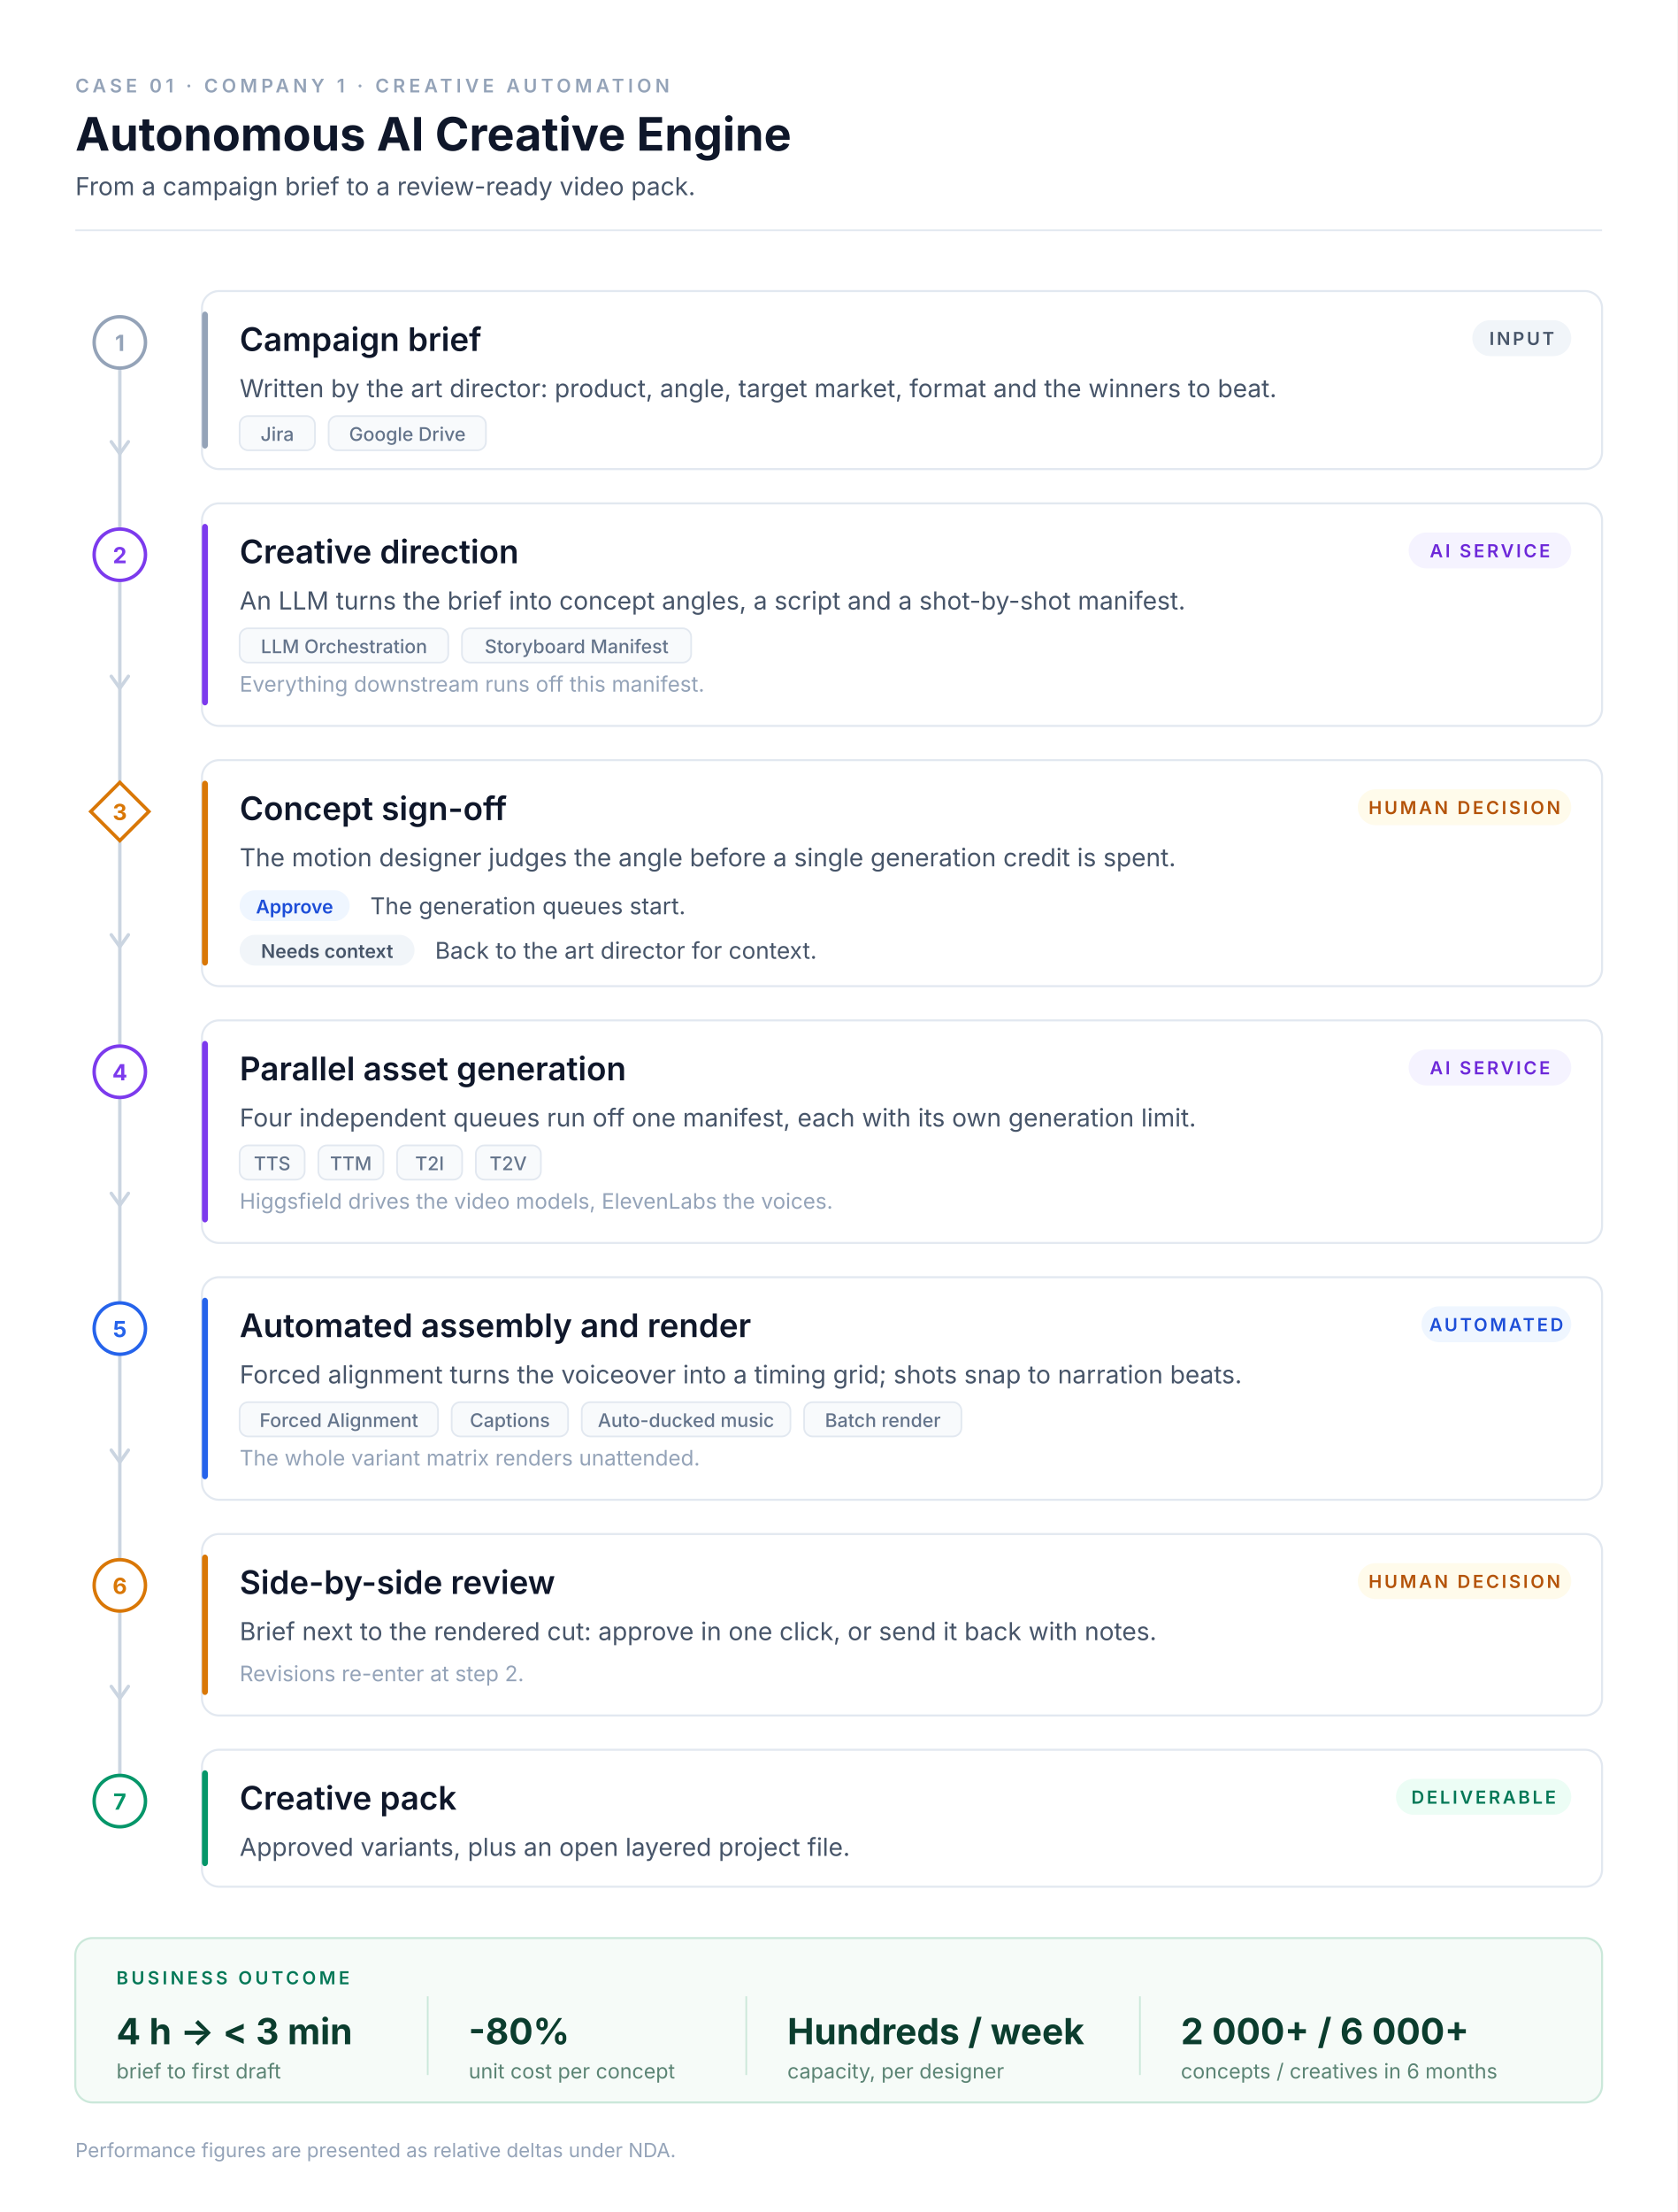
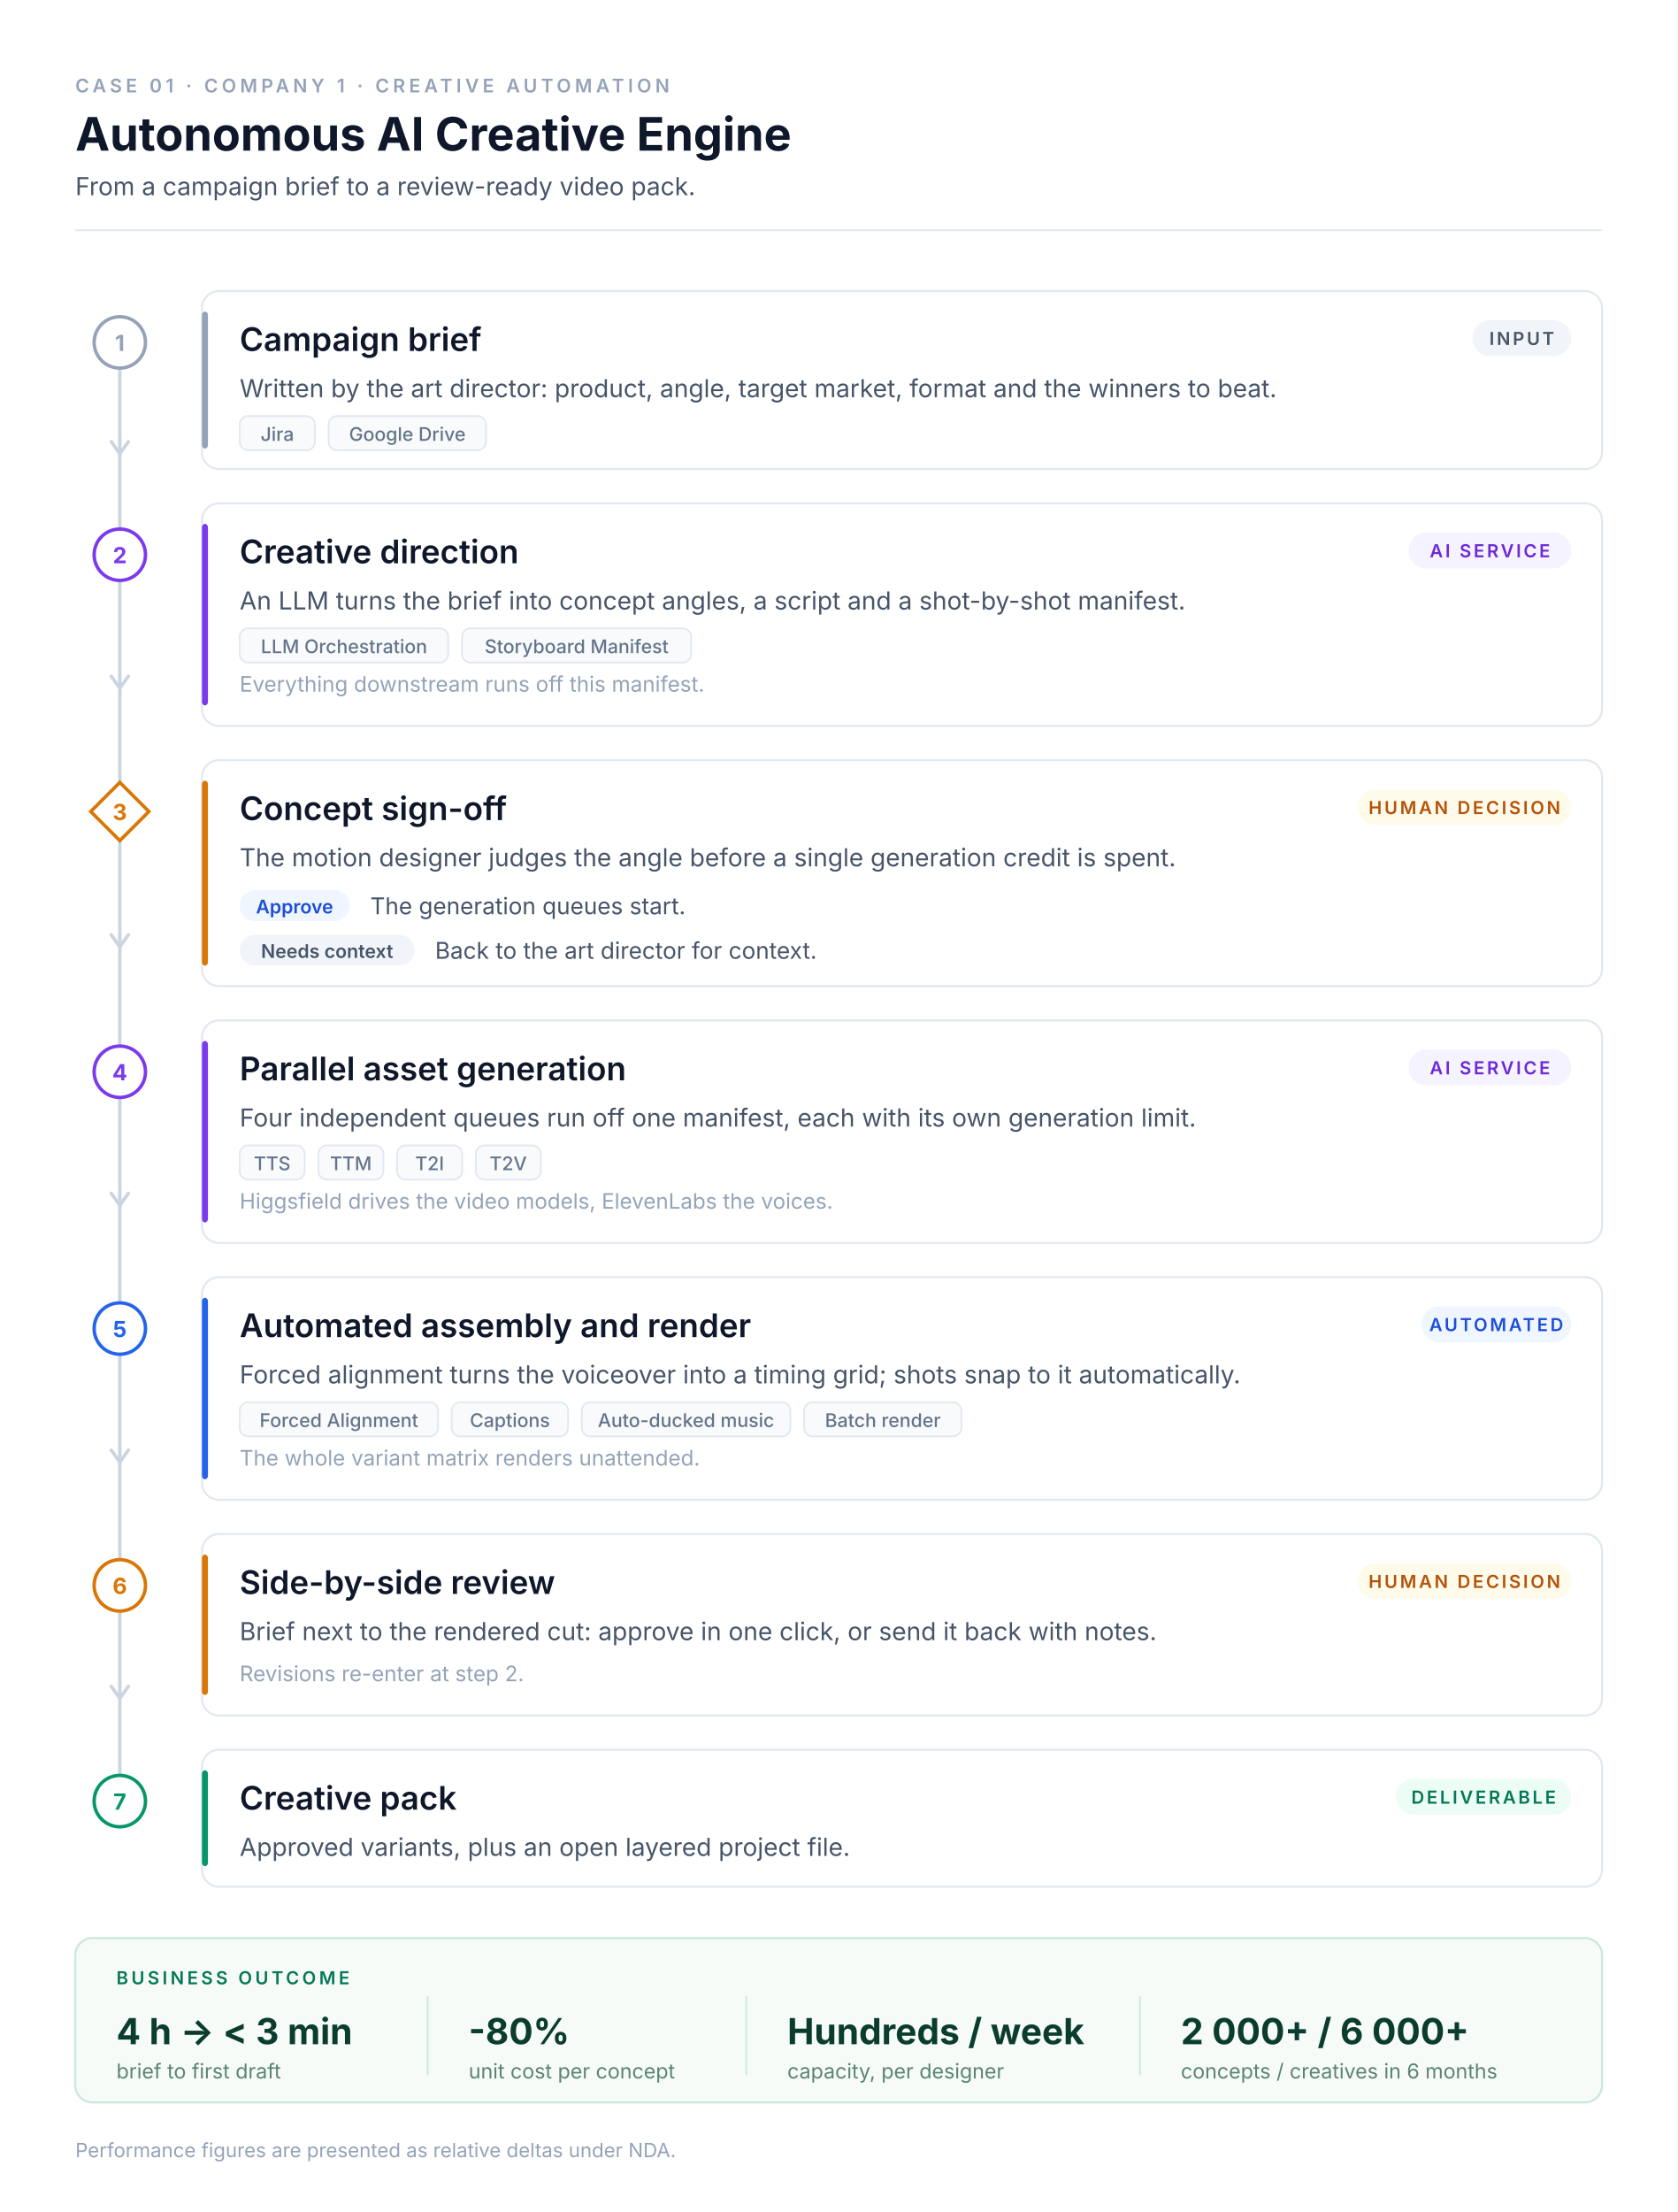
<svg xmlns="http://www.w3.org/2000/svg" width="980" height="1292" viewBox="0 0 980 1292">
  <rect width="980" height="1292" fill="#FFFFFF" />
  <path d="M70 200 L70 1052" stroke="#CBD5E1" stroke-width="2" fill="none" />
  <path d="M65 258.0 L70 265.0 L75 258.0" fill="none" stroke="#CBD5E1" stroke-width="2" stroke-linecap="round" stroke-linejoin="round" />
  <path d="M65 395.0 L70 402.0 L75 395.0" fill="none" stroke="#CBD5E1" stroke-width="2" stroke-linecap="round" stroke-linejoin="round" />
  <path d="M65 546.0 L70 553.0 L75 546.0" fill="none" stroke="#CBD5E1" stroke-width="2" stroke-linecap="round" stroke-linejoin="round" />
  <path d="M65 697.0 L70 704.0 L75 697.0" fill="none" stroke="#CBD5E1" stroke-width="2" stroke-linecap="round" stroke-linejoin="round" />
  <path d="M65 847.0 L70 854.0 L75 847.0" fill="none" stroke="#CBD5E1" stroke-width="2" stroke-linecap="round" stroke-linejoin="round" />
  <path d="M65 985.0 L70 992.0 L75 985.0" fill="none" stroke="#CBD5E1" stroke-width="2" stroke-linecap="round" stroke-linejoin="round" />
  <circle cx="70" cy="200" r="15" fill="#FFFFFF" stroke="#94A3B8" stroke-width="2" />
  <text x="70" y="205" font-family="Inter, Helvetica Neue, Arial, sans-serif" font-size="13" font-weight="700" fill="#94A3B8" text-anchor="middle">1</text>
  <circle cx="70" cy="324" r="15" fill="#FFFFFF" stroke="#7C3AED" stroke-width="2" />
  <text x="70" y="329" font-family="Inter, Helvetica Neue, Arial, sans-serif" font-size="13" font-weight="700" fill="#7C3AED" text-anchor="middle">2</text>
  <path d="M70 457 L87 474 L70 491 L53 474 Z" fill="#FFFFFF" stroke="#D97706" stroke-width="2" />
  <text x="70" y="479" font-family="Inter, Helvetica Neue, Arial, sans-serif" font-size="13" font-weight="700" fill="#D97706" text-anchor="middle">3</text>
  <circle cx="70" cy="626" r="15" fill="#FFFFFF" stroke="#7C3AED" stroke-width="2" />
  <text x="70" y="631" font-family="Inter, Helvetica Neue, Arial, sans-serif" font-size="13" font-weight="700" fill="#7C3AED" text-anchor="middle">4</text>
  <circle cx="70" cy="776" r="15" fill="#FFFFFF" stroke="#2563EB" stroke-width="2" />
  <text x="70" y="781" font-family="Inter, Helvetica Neue, Arial, sans-serif" font-size="13" font-weight="700" fill="#2563EB" text-anchor="middle">5</text>
  <circle cx="70" cy="926" r="15" fill="#FFFFFF" stroke="#D97706" stroke-width="2" />
  <text x="70" y="931" font-family="Inter, Helvetica Neue, Arial, sans-serif" font-size="13" font-weight="700" fill="#D97706" text-anchor="middle">6</text>
  <circle cx="70" cy="1052" r="15" fill="#FFFFFF" stroke="#059669" stroke-width="2" />
  <text x="70" y="1057" font-family="Inter, Helvetica Neue, Arial, sans-serif" font-size="13" font-weight="700" fill="#059669" text-anchor="middle">7</text>
  <text x="44.0" y="54.0" font-family="Inter, Helvetica Neue, Arial, sans-serif" font-size="11" font-weight="600" fill="#94A3B8" text-anchor="start" letter-spacing="2.2">CASE 01 · COMPANY 1 · CREATIVE AUTOMATION</text>
  <text x="44.0" y="88.0" font-family="Inter, Helvetica Neue, Arial, sans-serif" font-size="27" font-weight="700" fill="#0F172A" text-anchor="start">Autonomous AI Creative Engine</text>
  <text x="44.0" y="114.0" font-family="Inter, Helvetica Neue, Arial, sans-serif" font-size="14.5" font-weight="400" fill="#475569" text-anchor="start">From a campaign brief to a review-ready video pack.</text>
  <rect x="44.0" y="134.0" width="892.0" height="1.0" rx="0" fill="#E2E8F0" stroke="none" stroke-width="1" />
  <rect x="118.0" y="170.0" width="818.0" height="104.0" rx="10" fill="#FFFFFF" stroke="#E2E8F0" stroke-width="1.2" />
  <rect x="118.0" y="182.0" width="3.5" height="80.0" rx="2" fill="#94A3B8" stroke="none" stroke-width="1" />
  <rect x="860.2" y="187.0" width="57.8" height="21.0" rx="10.5" fill="#F1F5F9" stroke="none" stroke-width="1" />
  <text x="889.1" y="201.5" font-family="Inter, Helvetica Neue, Arial, sans-serif" font-size="10.5" font-weight="600" fill="#475569" text-anchor="middle" letter-spacing="1.4">INPUT</text>
  <text x="140.0" y="205.0" font-family="Inter, Helvetica Neue, Arial, sans-serif" font-size="19" font-weight="600" fill="#0F172A" text-anchor="start">Campaign brief</text>
  <text x="140.0" y="232.0" font-family="Inter, Helvetica Neue, Arial, sans-serif" font-size="14.5" font-weight="400" fill="#475569" text-anchor="start">Written by the art director: product, angle, target market, format and the winners to beat.</text>
  <rect x="140.0" y="243.0" width="44.0" height="20.0" rx="5" fill="#F8FAFC" stroke="#E2E8F0" stroke-width="1" />
  <text x="162.0" y="257.5" font-family="Inter, Helvetica Neue, Arial, sans-serif" font-size="11" font-weight="500" fill="#64748B" text-anchor="middle">Jira</text>
  <rect x="192.0" y="243.0" width="91.9" height="20.0" rx="5" fill="#F8FAFC" stroke="#E2E8F0" stroke-width="1" />
  <text x="238.0" y="257.5" font-family="Inter, Helvetica Neue, Arial, sans-serif" font-size="11" font-weight="500" fill="#64748B" text-anchor="middle">Google Drive</text>
  <rect x="118.0" y="294.0" width="818.0" height="130.0" rx="10" fill="#FFFFFF" stroke="#E2E8F0" stroke-width="1.2" />
  <rect x="118.0" y="306.0" width="3.5" height="106.0" rx="2" fill="#7C3AED" stroke="none" stroke-width="1" />
  <rect x="823.0" y="311.0" width="95.0" height="21.0" rx="10.5" fill="#F5F3FF" stroke="none" stroke-width="1" />
  <text x="870.5" y="325.5" font-family="Inter, Helvetica Neue, Arial, sans-serif" font-size="10.5" font-weight="600" fill="#6D28D9" text-anchor="middle" letter-spacing="1.4">AI SERVICE</text>
  <text x="140.0" y="329.0" font-family="Inter, Helvetica Neue, Arial, sans-serif" font-size="19" font-weight="600" fill="#0F172A" text-anchor="start">Creative direction</text>
  <text x="140.0" y="356.0" font-family="Inter, Helvetica Neue, Arial, sans-serif" font-size="14.5" font-weight="400" fill="#475569" text-anchor="start">An LLM turns the brief into concept angles, a script and a shot-by-shot manifest.</text>
  <rect x="140.0" y="367.0" width="121.9" height="20.0" rx="5" fill="#F8FAFC" stroke="#E2E8F0" stroke-width="1" />
  <text x="201.0" y="381.5" font-family="Inter, Helvetica Neue, Arial, sans-serif" font-size="11" font-weight="500" fill="#64748B" text-anchor="middle">LLM Orchestration</text>
  <rect x="269.9" y="367.0" width="133.9" height="20.0" rx="5" fill="#F8FAFC" stroke="#E2E8F0" stroke-width="1" />
  <text x="336.9" y="381.5" font-family="Inter, Helvetica Neue, Arial, sans-serif" font-size="11" font-weight="500" fill="#64748B" text-anchor="middle">Storyboard Manifest</text>
  <text x="140.0" y="404.0" font-family="Inter, Helvetica Neue, Arial, sans-serif" font-size="12.5" font-weight="400" fill="#94A3B8" text-anchor="start">Everything downstream runs off this manifest.</text>
  <rect x="118.0" y="444.0" width="818.0" height="132.0" rx="10" fill="#FFFFFF" stroke="#E2E8F0" stroke-width="1.2" />
  <rect x="118.0" y="456.0" width="3.5" height="108.0" rx="2" fill="#D97706" stroke="none" stroke-width="1" />
  <rect x="793.3" y="461.0" width="124.7" height="21.0" rx="10.5" fill="#FFFBEB" stroke="none" stroke-width="1" />
  <text x="855.6" y="475.5" font-family="Inter, Helvetica Neue, Arial, sans-serif" font-size="10.5" font-weight="600" fill="#B45309" text-anchor="middle" letter-spacing="1.4">HUMAN DECISION</text>
  <text x="140.0" y="479.0" font-family="Inter, Helvetica Neue, Arial, sans-serif" font-size="19" font-weight="600" fill="#0F172A" text-anchor="start">Concept sign-off</text>
  <text x="140.0" y="506.0" font-family="Inter, Helvetica Neue, Arial, sans-serif" font-size="14.5" font-weight="400" fill="#475569" text-anchor="start">The motion designer judges the angle before a single generation credit is spent.</text>
  <rect x="140.0" y="520.0" width="64.3" height="18.0" rx="9" fill="#EFF6FF" stroke="none" stroke-width="1" />
  <text x="172.1" y="533.5" font-family="Inter, Helvetica Neue, Arial, sans-serif" font-size="11" font-weight="600" fill="#1D4ED8" text-anchor="middle">Approve</text>
  <text x="216.3" y="534.0" font-family="Inter, Helvetica Neue, Arial, sans-serif" font-size="13.5" font-weight="400" fill="#475569" text-anchor="start">The generation queues start.</text>
  <rect x="140.0" y="546.0" width="102.2" height="18.0" rx="9" fill="#F1F5F9" stroke="none" stroke-width="1" />
  <text x="191.1" y="559.5" font-family="Inter, Helvetica Neue, Arial, sans-serif" font-size="11" font-weight="600" fill="#475569" text-anchor="middle">Needs context</text>
  <text x="254.2" y="560.0" font-family="Inter, Helvetica Neue, Arial, sans-serif" font-size="13.5" font-weight="400" fill="#475569" text-anchor="start">Back to the art director for context.</text>
  <rect x="118.0" y="596.0" width="818.0" height="130.0" rx="10" fill="#FFFFFF" stroke="#E2E8F0" stroke-width="1.2" />
  <rect x="118.0" y="608.0" width="3.5" height="106.0" rx="2" fill="#7C3AED" stroke="none" stroke-width="1" />
  <rect x="823.0" y="613.0" width="95.0" height="21.0" rx="10.5" fill="#F5F3FF" stroke="none" stroke-width="1" />
  <text x="870.5" y="627.5" font-family="Inter, Helvetica Neue, Arial, sans-serif" font-size="10.5" font-weight="600" fill="#6D28D9" text-anchor="middle" letter-spacing="1.4">AI SERVICE</text>
  <text x="140.0" y="631.0" font-family="Inter, Helvetica Neue, Arial, sans-serif" font-size="19" font-weight="600" fill="#0F172A" text-anchor="start">Parallel asset generation</text>
  <text x="140.0" y="658.0" font-family="Inter, Helvetica Neue, Arial, sans-serif" font-size="14.5" font-weight="400" fill="#475569" text-anchor="start">Four independent queues run off one manifest, each with its own generation limit.</text>
  <rect x="140.0" y="669.0" width="38.0" height="20.0" rx="5" fill="#F8FAFC" stroke="#E2E8F0" stroke-width="1" />
  <text x="159.0" y="683.5" font-family="Inter, Helvetica Neue, Arial, sans-serif" font-size="11" font-weight="500" fill="#64748B" text-anchor="middle">TTS</text>
  <rect x="186.0" y="669.0" width="38.0" height="20.0" rx="5" fill="#F8FAFC" stroke="#E2E8F0" stroke-width="1" />
  <text x="205.0" y="683.5" font-family="Inter, Helvetica Neue, Arial, sans-serif" font-size="11" font-weight="500" fill="#64748B" text-anchor="middle">TTM</text>
  <rect x="232.0" y="669.0" width="38.0" height="20.0" rx="5" fill="#F8FAFC" stroke="#E2E8F0" stroke-width="1" />
  <text x="251.0" y="683.5" font-family="Inter, Helvetica Neue, Arial, sans-serif" font-size="11" font-weight="500" fill="#64748B" text-anchor="middle">T2I</text>
  <rect x="278.0" y="669.0" width="38.0" height="20.0" rx="5" fill="#F8FAFC" stroke="#E2E8F0" stroke-width="1" />
  <text x="296.9" y="683.5" font-family="Inter, Helvetica Neue, Arial, sans-serif" font-size="11" font-weight="500" fill="#64748B" text-anchor="middle">T2V</text>
  <text x="140.0" y="706.0" font-family="Inter, Helvetica Neue, Arial, sans-serif" font-size="12.5" font-weight="400" fill="#94A3B8" text-anchor="start">Higgsfield drives the video models, ElevenLabs the voices.</text>
  <rect x="118.0" y="746.0" width="818.0" height="130.0" rx="10" fill="#FFFFFF" stroke="#E2E8F0" stroke-width="1.2" />
  <rect x="118.0" y="758.0" width="3.5" height="106.0" rx="2" fill="#2563EB" stroke="none" stroke-width="1" />
  <rect x="830.5" y="763.0" width="87.5" height="21.0" rx="10.5" fill="#EFF6FF" stroke="none" stroke-width="1" />
  <text x="874.2" y="777.5" font-family="Inter, Helvetica Neue, Arial, sans-serif" font-size="10.5" font-weight="600" fill="#1D4ED8" text-anchor="middle" letter-spacing="1.4">AUTOMATED</text>
  <text x="140.0" y="781.0" font-family="Inter, Helvetica Neue, Arial, sans-serif" font-size="19" font-weight="600" fill="#0F172A" text-anchor="start">Automated assembly and render</text>
-   <text x="140.0" y="808.0" font-family="Inter, Helvetica Neue, Arial, sans-serif" font-size="14.5" font-weight="400" fill="#475569" text-anchor="start">Forced alignment turns the voiceover into a timing grid; shots snap to narration beats.</text>
+   <text x="140.0" y="808.0" font-family="Inter, Helvetica Neue, Arial, sans-serif" font-size="14.5" font-weight="400" fill="#475569" text-anchor="start">Forced alignment turns the voiceover into a timing grid; shots snap to it automatically.</text>
  <rect x="140.0" y="819.0" width="115.9" height="20.0" rx="5" fill="#F8FAFC" stroke="#E2E8F0" stroke-width="1" />
  <text x="198.0" y="833.5" font-family="Inter, Helvetica Neue, Arial, sans-serif" font-size="11" font-weight="500" fill="#64748B" text-anchor="middle">Forced Alignment</text>
  <rect x="263.9" y="819.0" width="68.0" height="20.0" rx="5" fill="#F8FAFC" stroke="#E2E8F0" stroke-width="1" />
  <text x="297.9" y="833.5" font-family="Inter, Helvetica Neue, Arial, sans-serif" font-size="11" font-weight="500" fill="#64748B" text-anchor="middle">Captions</text>
  <rect x="339.9" y="819.0" width="121.9" height="20.0" rx="5" fill="#F8FAFC" stroke="#E2E8F0" stroke-width="1" />
  <text x="400.8" y="833.5" font-family="Inter, Helvetica Neue, Arial, sans-serif" font-size="11" font-weight="500" fill="#64748B" text-anchor="middle">Auto-ducked music</text>
  <rect x="469.8" y="819.0" width="91.9" height="20.0" rx="5" fill="#F8FAFC" stroke="#E2E8F0" stroke-width="1" />
  <text x="515.8" y="833.5" font-family="Inter, Helvetica Neue, Arial, sans-serif" font-size="11" font-weight="500" fill="#64748B" text-anchor="middle">Batch render</text>
  <text x="140.0" y="856.0" font-family="Inter, Helvetica Neue, Arial, sans-serif" font-size="12.5" font-weight="400" fill="#94A3B8" text-anchor="start">The whole variant matrix renders unattended.</text>
  <rect x="118.0" y="896.0" width="818.0" height="106.0" rx="10" fill="#FFFFFF" stroke="#E2E8F0" stroke-width="1.2" />
  <rect x="118.0" y="908.0" width="3.5" height="82.0" rx="2" fill="#D97706" stroke="none" stroke-width="1" />
  <rect x="793.3" y="913.0" width="124.7" height="21.0" rx="10.5" fill="#FFFBEB" stroke="none" stroke-width="1" />
  <text x="855.6" y="927.5" font-family="Inter, Helvetica Neue, Arial, sans-serif" font-size="10.5" font-weight="600" fill="#B45309" text-anchor="middle" letter-spacing="1.4">HUMAN DECISION</text>
  <text x="140.0" y="931.0" font-family="Inter, Helvetica Neue, Arial, sans-serif" font-size="19" font-weight="600" fill="#0F172A" text-anchor="start">Side-by-side review</text>
  <text x="140.0" y="958.0" font-family="Inter, Helvetica Neue, Arial, sans-serif" font-size="14.5" font-weight="400" fill="#475569" text-anchor="start">Brief next to the rendered cut: approve in one click, or send it back with notes.</text>
  <text x="140.0" y="982.0" font-family="Inter, Helvetica Neue, Arial, sans-serif" font-size="12.5" font-weight="400" fill="#94A3B8" text-anchor="start">Revisions re-enter at step 2.</text>
  <rect x="118.0" y="1022.0" width="818.0" height="80.0" rx="10" fill="#FFFFFF" stroke="#E2E8F0" stroke-width="1.2" />
  <rect x="118.0" y="1034.0" width="3.5" height="56.0" rx="2" fill="#059669" stroke="none" stroke-width="1" />
  <rect x="815.6" y="1039.0" width="102.4" height="21.0" rx="10.5" fill="#ECFDF5" stroke="none" stroke-width="1" />
  <text x="866.8" y="1053.5" font-family="Inter, Helvetica Neue, Arial, sans-serif" font-size="10.5" font-weight="600" fill="#047857" text-anchor="middle" letter-spacing="1.4">DELIVERABLE</text>
  <text x="140.0" y="1057.0" font-family="Inter, Helvetica Neue, Arial, sans-serif" font-size="19" font-weight="600" fill="#0F172A" text-anchor="start">Creative pack</text>
  <text x="140.0" y="1084.0" font-family="Inter, Helvetica Neue, Arial, sans-serif" font-size="14.5" font-weight="400" fill="#475569" text-anchor="start">Approved variants, plus an open layered project file.</text>
  <rect x="44.0" y="1132.0" width="892.0" height="96.0" rx="10" fill="#F6FBF8" stroke="#CBE8DA" stroke-width="1.2" />
  <text x="68.0" y="1159.0" font-family="Inter, Helvetica Neue, Arial, sans-serif" font-size="10.5" font-weight="600" fill="#047857" text-anchor="start" letter-spacing="1.8">BUSINESS OUTCOME</text>
  <text x="68.0" y="1194.0" font-family="Inter, Helvetica Neue, Arial, sans-serif" font-size="21" font-weight="700" fill="#0B3D2E" text-anchor="start">4 h → &lt; 3 min</text>
  <text x="68.0" y="1214.0" font-family="Inter, Helvetica Neue, Arial, sans-serif" font-size="12" font-weight="400" fill="#5B8474" text-anchor="start">brief to first draft</text>
  <rect x="249.4" y="1166.0" width="1.0" height="46.0" rx="0" fill="#CBE8DA" stroke="none" stroke-width="1" />
  <text x="273.8" y="1194.0" font-family="Inter, Helvetica Neue, Arial, sans-serif" font-size="21" font-weight="700" fill="#0B3D2E" text-anchor="start">-80%</text>
  <text x="273.8" y="1214.0" font-family="Inter, Helvetica Neue, Arial, sans-serif" font-size="12" font-weight="400" fill="#5B8474" text-anchor="start">unit cost per concept</text>
  <rect x="435.5" y="1166.0" width="1.0" height="46.0" rx="0" fill="#CBE8DA" stroke="none" stroke-width="1" />
  <text x="460.0" y="1194.0" font-family="Inter, Helvetica Neue, Arial, sans-serif" font-size="21" font-weight="700" fill="#0B3D2E" text-anchor="start">Hundreds / week</text>
  <text x="460.0" y="1214.0" font-family="Inter, Helvetica Neue, Arial, sans-serif" font-size="12" font-weight="400" fill="#5B8474" text-anchor="start">capacity, per designer</text>
  <rect x="665.5" y="1166.0" width="1.0" height="46.0" rx="0" fill="#CBE8DA" stroke="none" stroke-width="1" />
  <text x="689.9" y="1194.0" font-family="Inter, Helvetica Neue, Arial, sans-serif" font-size="21" font-weight="700" fill="#0B3D2E" text-anchor="start">2 000+ / 6 000+</text>
  <text x="689.9" y="1214.0" font-family="Inter, Helvetica Neue, Arial, sans-serif" font-size="12" font-weight="400" fill="#5B8474" text-anchor="start">concepts / creatives in 6 months</text>
  <text x="44.0" y="1260.0" font-family="Inter, Helvetica Neue, Arial, sans-serif" font-size="11.5" font-weight="400" fill="#94A3B8" text-anchor="start">Performance figures are presented as relative deltas under NDA.</text>
</svg>
